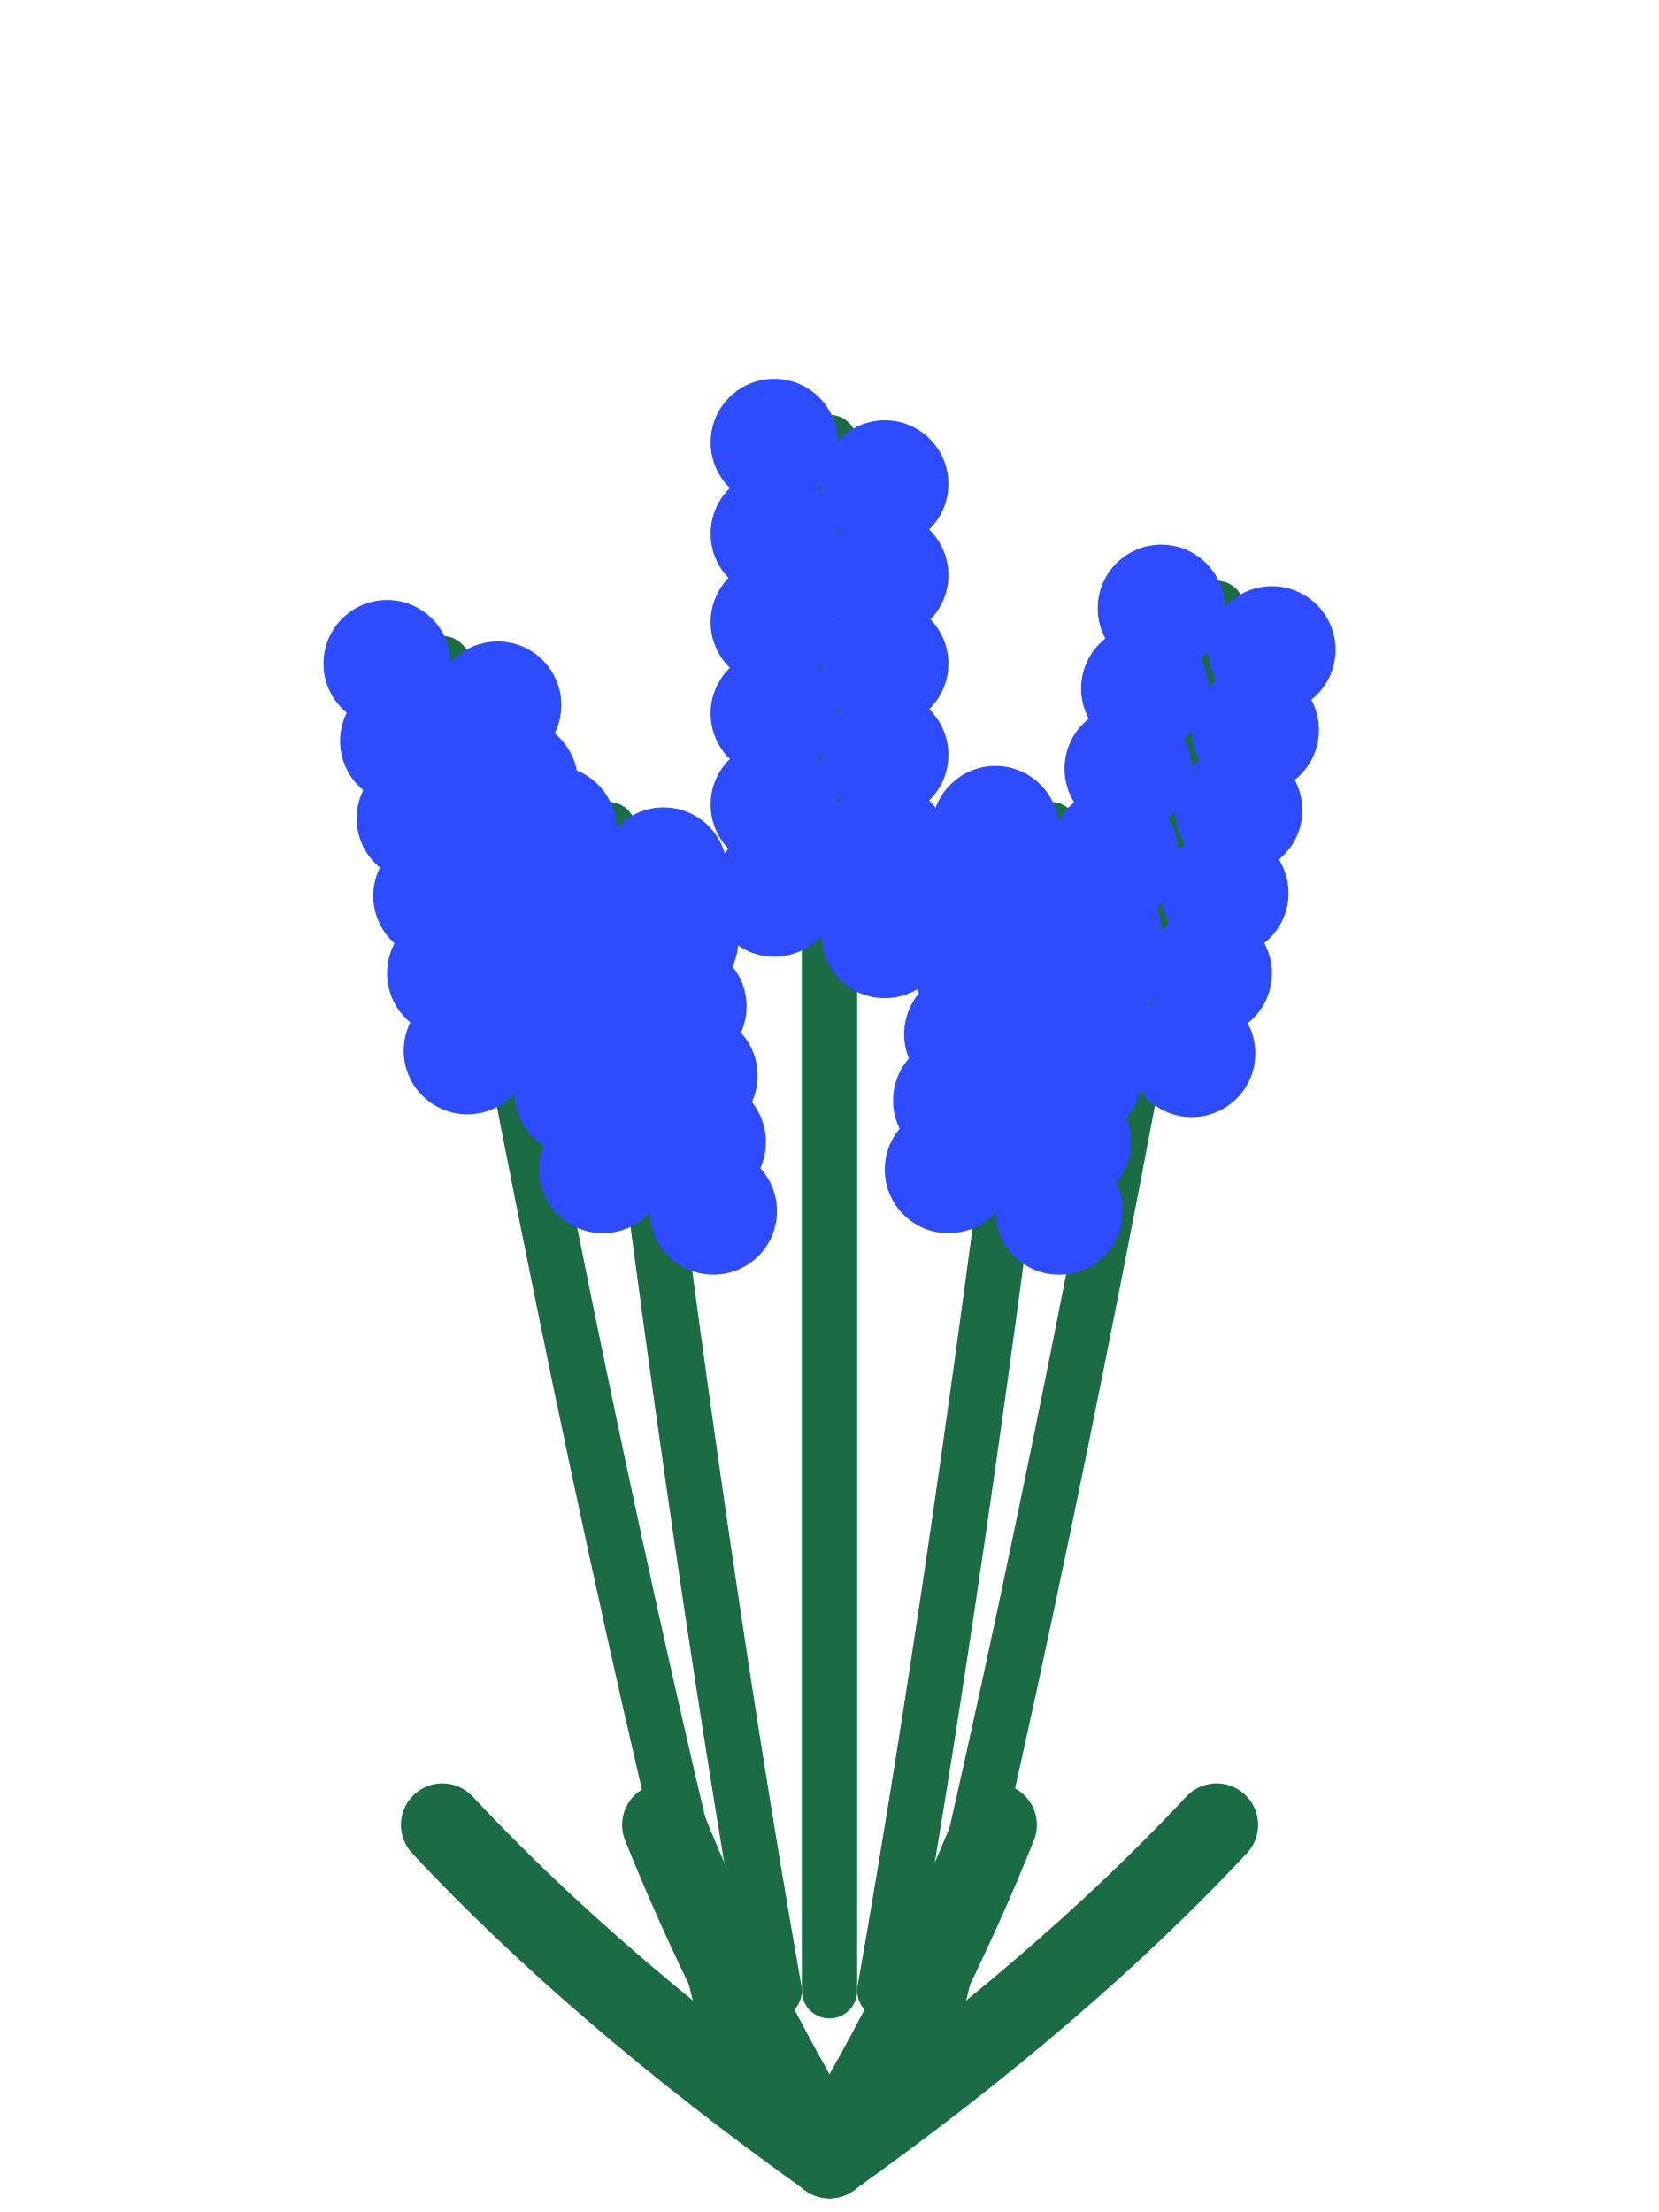
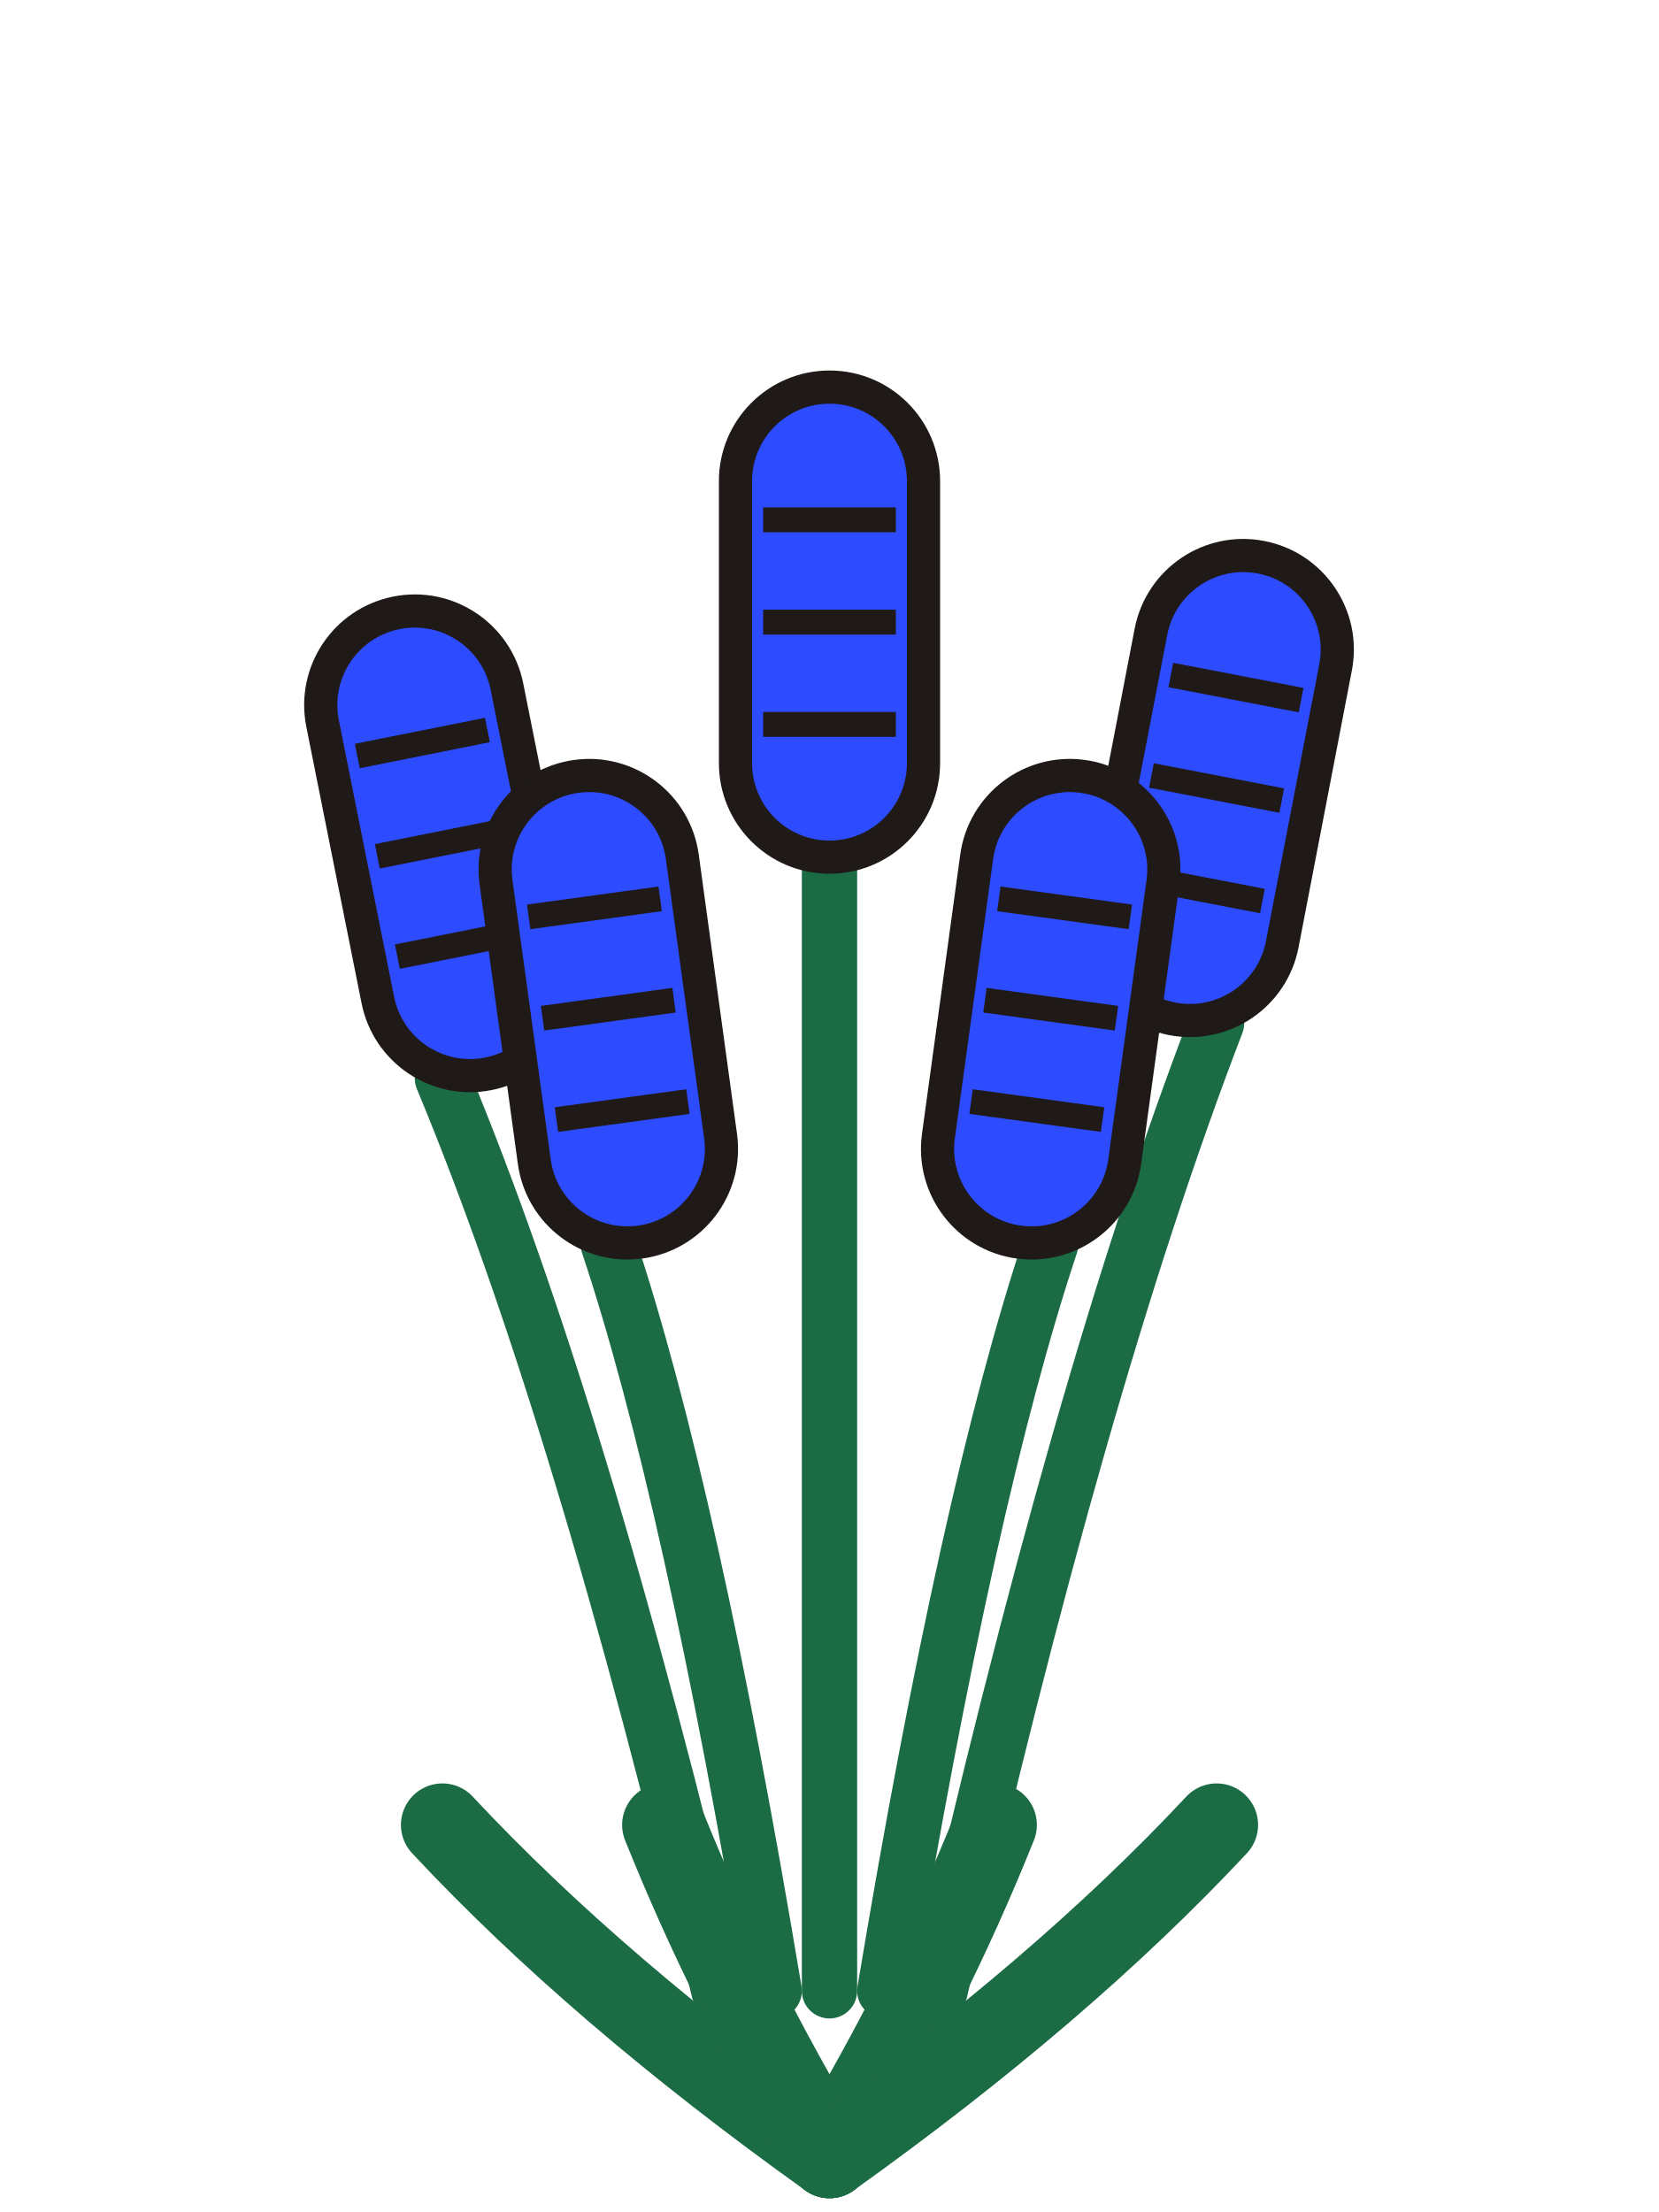
<svg xmlns="http://www.w3.org/2000/svg" width="60" height="80" viewBox="0 0 60 80" fill="none">
  <g id="tige">
-     <path d="M30 72 Q 30 48 30 16" stroke="#1B6B45" stroke-width="2" stroke-linecap="round" fill="none" />
-     <path d="M26 72 Q 21 52 16 24" stroke="#1B6B45" stroke-width="2" stroke-linecap="round" fill="none" />
-     <path d="M34 72 Q 39 51 44 22" stroke="#1B6B45" stroke-width="2" stroke-linecap="round" fill="none" />
-     <path d="M28 72 Q 25 55 22 30" stroke="#1B6B45" stroke-width="2" stroke-linecap="round" fill="none" />
-     <path d="M32 72 Q 35 55 38 30" stroke="#1B6B45" stroke-width="2" stroke-linecap="round" fill="none" />
+     <path d="M30 72 Q 30 47 30 31" stroke="#1B6B45" stroke-width="2" stroke-linecap="round" fill="none" />
+     <path d="M26 72 Q 21 51 16 39" stroke="#1B6B45" stroke-width="2" stroke-linecap="round" fill="none" />
+     <path d="M34 72 Q 39 50 44 37" stroke="#1B6B45" stroke-width="2" stroke-linecap="round" fill="none" />
+     <path d="M28 72 Q 25 54 22 45" stroke="#1B6B45" stroke-width="2" stroke-linecap="round" fill="none" />
+     <path d="M32 72 Q 35 54 38 45" stroke="#1B6B45" stroke-width="2" stroke-linecap="round" fill="none" />
  </g>
  <g id="feuilles">
    <path d="M30 78 Q 21.6 72 16 66" stroke="#1B6B45" stroke-width="3" stroke-linecap="round" fill="none" />
    <path d="M30 78 Q 26.4 72 24 66" stroke="#1B6B45" stroke-width="3" stroke-linecap="round" fill="none" />
    <path d="M30 78 Q 33.6 72 36 66" stroke="#1B6B45" stroke-width="3" stroke-linecap="round" fill="none" />
    <path d="M30 78 Q 38.4 72 44 66" stroke="#1B6B45" stroke-width="3" stroke-linecap="round" fill="none" />
  </g>
  <g id="petales">
-     <circle cx="28" cy="16" r="2.3" fill="#2D4BFF" />
-     <circle cx="32" cy="17.5" r="2.3" fill="#2D4BFF" />
-     <circle cx="28" cy="19.3" r="2.3" fill="#2D4BFF" />
-     <circle cx="32" cy="20.8" r="2.3" fill="#2D4BFF" />
-     <circle cx="28" cy="22.5" r="2.3" fill="#2D4BFF" />
-     <circle cx="32" cy="24" r="2.3" fill="#2D4BFF" />
-     <circle cx="28" cy="25.8" r="2.3" fill="#2D4BFF" />
-     <circle cx="32" cy="27.3" r="2.3" fill="#2D4BFF" />
-     <circle cx="28" cy="29.1" r="2.3" fill="#2D4BFF" />
-     <circle cx="32" cy="30.6" r="2.3" fill="#2D4BFF" />
-     <circle cx="28" cy="32.3" r="2.3" fill="#2D4BFF" />
-     <circle cx="32" cy="33.8" r="2.3" fill="#2D4BFF" />
-     <circle cx="14" cy="24" r="2.3" fill="#2D4BFF" />
-     <circle cx="18" cy="25.5" r="2.3" fill="#2D4BFF" />
-     <circle cx="14.6" cy="26.8" r="2.3" fill="#2D4BFF" />
-     <circle cx="18.6" cy="28.3" r="2.3" fill="#2D4BFF" />
-     <circle cx="15.2" cy="29.6" r="2.3" fill="#2D4BFF" />
-     <circle cx="19.2" cy="31.1" r="2.3" fill="#2D4BFF" />
-     <circle cx="15.8" cy="32.4" r="2.3" fill="#2D4BFF" />
-     <circle cx="19.8" cy="33.9" r="2.3" fill="#2D4BFF" />
-     <circle cx="16.3" cy="35.2" r="2.3" fill="#2D4BFF" />
-     <circle cx="20.3" cy="36.7" r="2.3" fill="#2D4BFF" />
-     <circle cx="16.9" cy="38" r="2.3" fill="#2D4BFF" />
-     <circle cx="20.9" cy="39.5" r="2.3" fill="#2D4BFF" />
-     <circle cx="42" cy="22" r="2.3" fill="#2D4BFF" />
-     <circle cx="46" cy="23.5" r="2.3" fill="#2D4BFF" />
-     <circle cx="41.4" cy="24.9" r="2.3" fill="#2D4BFF" />
-     <circle cx="45.4" cy="26.4" r="2.3" fill="#2D4BFF" />
-     <circle cx="40.8" cy="27.8" r="2.3" fill="#2D4BFF" />
-     <circle cx="44.8" cy="29.3" r="2.3" fill="#2D4BFF" />
-     <circle cx="40.3" cy="30.8" r="2.3" fill="#2D4BFF" />
-     <circle cx="44.3" cy="32.3" r="2.3" fill="#2D4BFF" />
-     <circle cx="39.7" cy="33.7" r="2.3" fill="#2D4BFF" />
-     <circle cx="43.7" cy="35.2" r="2.3" fill="#2D4BFF" />
-     <circle cx="39.1" cy="36.6" r="2.3" fill="#2D4BFF" />
-     <circle cx="43.1" cy="38.1" r="2.3" fill="#2D4BFF" />
-     <circle cx="20" cy="30" r="2.3" fill="#2D4BFF" />
-     <circle cx="24" cy="31.5" r="2.3" fill="#2D4BFF" />
-     <circle cx="20.4" cy="32.5" r="2.3" fill="#2D4BFF" />
-     <circle cx="24.4" cy="34" r="2.3" fill="#2D4BFF" />
-     <circle cx="20.7" cy="34.9" r="2.3" fill="#2D4BFF" />
-     <circle cx="24.7" cy="36.4" r="2.3" fill="#2D4BFF" />
-     <circle cx="21.1" cy="37.4" r="2.3" fill="#2D4BFF" />
-     <circle cx="25.1" cy="38.9" r="2.3" fill="#2D4BFF" />
-     <circle cx="21.4" cy="39.8" r="2.3" fill="#2D4BFF" />
-     <circle cx="25.4" cy="41.3" r="2.3" fill="#2D4BFF" />
-     <circle cx="21.8" cy="42.3" r="2.3" fill="#2D4BFF" />
-     <circle cx="25.8" cy="43.8" r="2.3" fill="#2D4BFF" />
-     <circle cx="36" cy="30" r="2.3" fill="#2D4BFF" />
-     <circle cx="40" cy="31.5" r="2.3" fill="#2D4BFF" />
-     <circle cx="35.6" cy="32.5" r="2.3" fill="#2D4BFF" />
-     <circle cx="39.6" cy="34" r="2.3" fill="#2D4BFF" />
-     <circle cx="35.3" cy="34.9" r="2.3" fill="#2D4BFF" />
-     <circle cx="39.3" cy="36.4" r="2.3" fill="#2D4BFF" />
-     <circle cx="35" cy="37.4" r="2.3" fill="#2D4BFF" />
-     <circle cx="39" cy="38.9" r="2.3" fill="#2D4BFF" />
-     <circle cx="34.6" cy="39.8" r="2.3" fill="#2D4BFF" />
-     <circle cx="38.6" cy="41.3" r="2.3" fill="#2D4BFF" />
-     <circle cx="34.3" cy="42.3" r="2.3" fill="#2D4BFF" />
-     <circle cx="38.3" cy="43.8" r="2.3" fill="#2D4BFF" />
+     <g transform="rotate(0 30 22.5)">
+       <rect x="26.6" y="14" width="6.8" height="17" rx="3.4" fill="#2D4BFF" stroke="#1F1A17" stroke-width="1.2" />
+       <path d="M27.6 18.8 H32.4 M27.6 22.5 H32.4 M27.6 26.2 H32.4" stroke="#1F1A17" stroke-width="0.9" />
+     </g>
+     <g transform="rotate(-11.3 16 30.5)">
+       <rect x="12.6" y="22" width="6.8" height="17" rx="3.4" fill="#2D4BFF" stroke="#1F1A17" stroke-width="1.2" />
+       <path d="M13.6 26.8 H18.4 M13.6 30.5 H18.4 M13.6 34.2 H18.4" stroke="#1F1A17" stroke-width="0.9" />
+     </g>
+     <g transform="rotate(10.9 44 28.5)">
+       <rect x="40.6" y="20" width="6.8" height="17" rx="3.4" fill="#2D4BFF" stroke="#1F1A17" stroke-width="1.2" />
+       <path d="M41.6 24.8 H46.4 M41.6 28.5 H46.4 M41.6 32.2 H46.4" stroke="#1F1A17" stroke-width="0.9" />
+     </g>
+     <g transform="rotate(-7.8 22 36.5)">
+       <rect x="18.6" y="28" width="6.8" height="17" rx="3.4" fill="#2D4BFF" stroke="#1F1A17" stroke-width="1.2" />
+       <path d="M19.6 32.8 H24.4 M19.6 36.5 H24.4 M19.6 40.2 H24.4" stroke="#1F1A17" stroke-width="0.9" />
+     </g>
+     <g transform="rotate(7.8 38 36.5)">
+       <rect x="34.6" y="28" width="6.8" height="17" rx="3.4" fill="#2D4BFF" stroke="#1F1A17" stroke-width="1.2" />
+       <path d="M35.6 32.8 H40.4 M35.6 36.5 H40.4 M35.6 40.2 H40.4" stroke="#1F1A17" stroke-width="0.9" />
+     </g>
  </g>
</svg>
